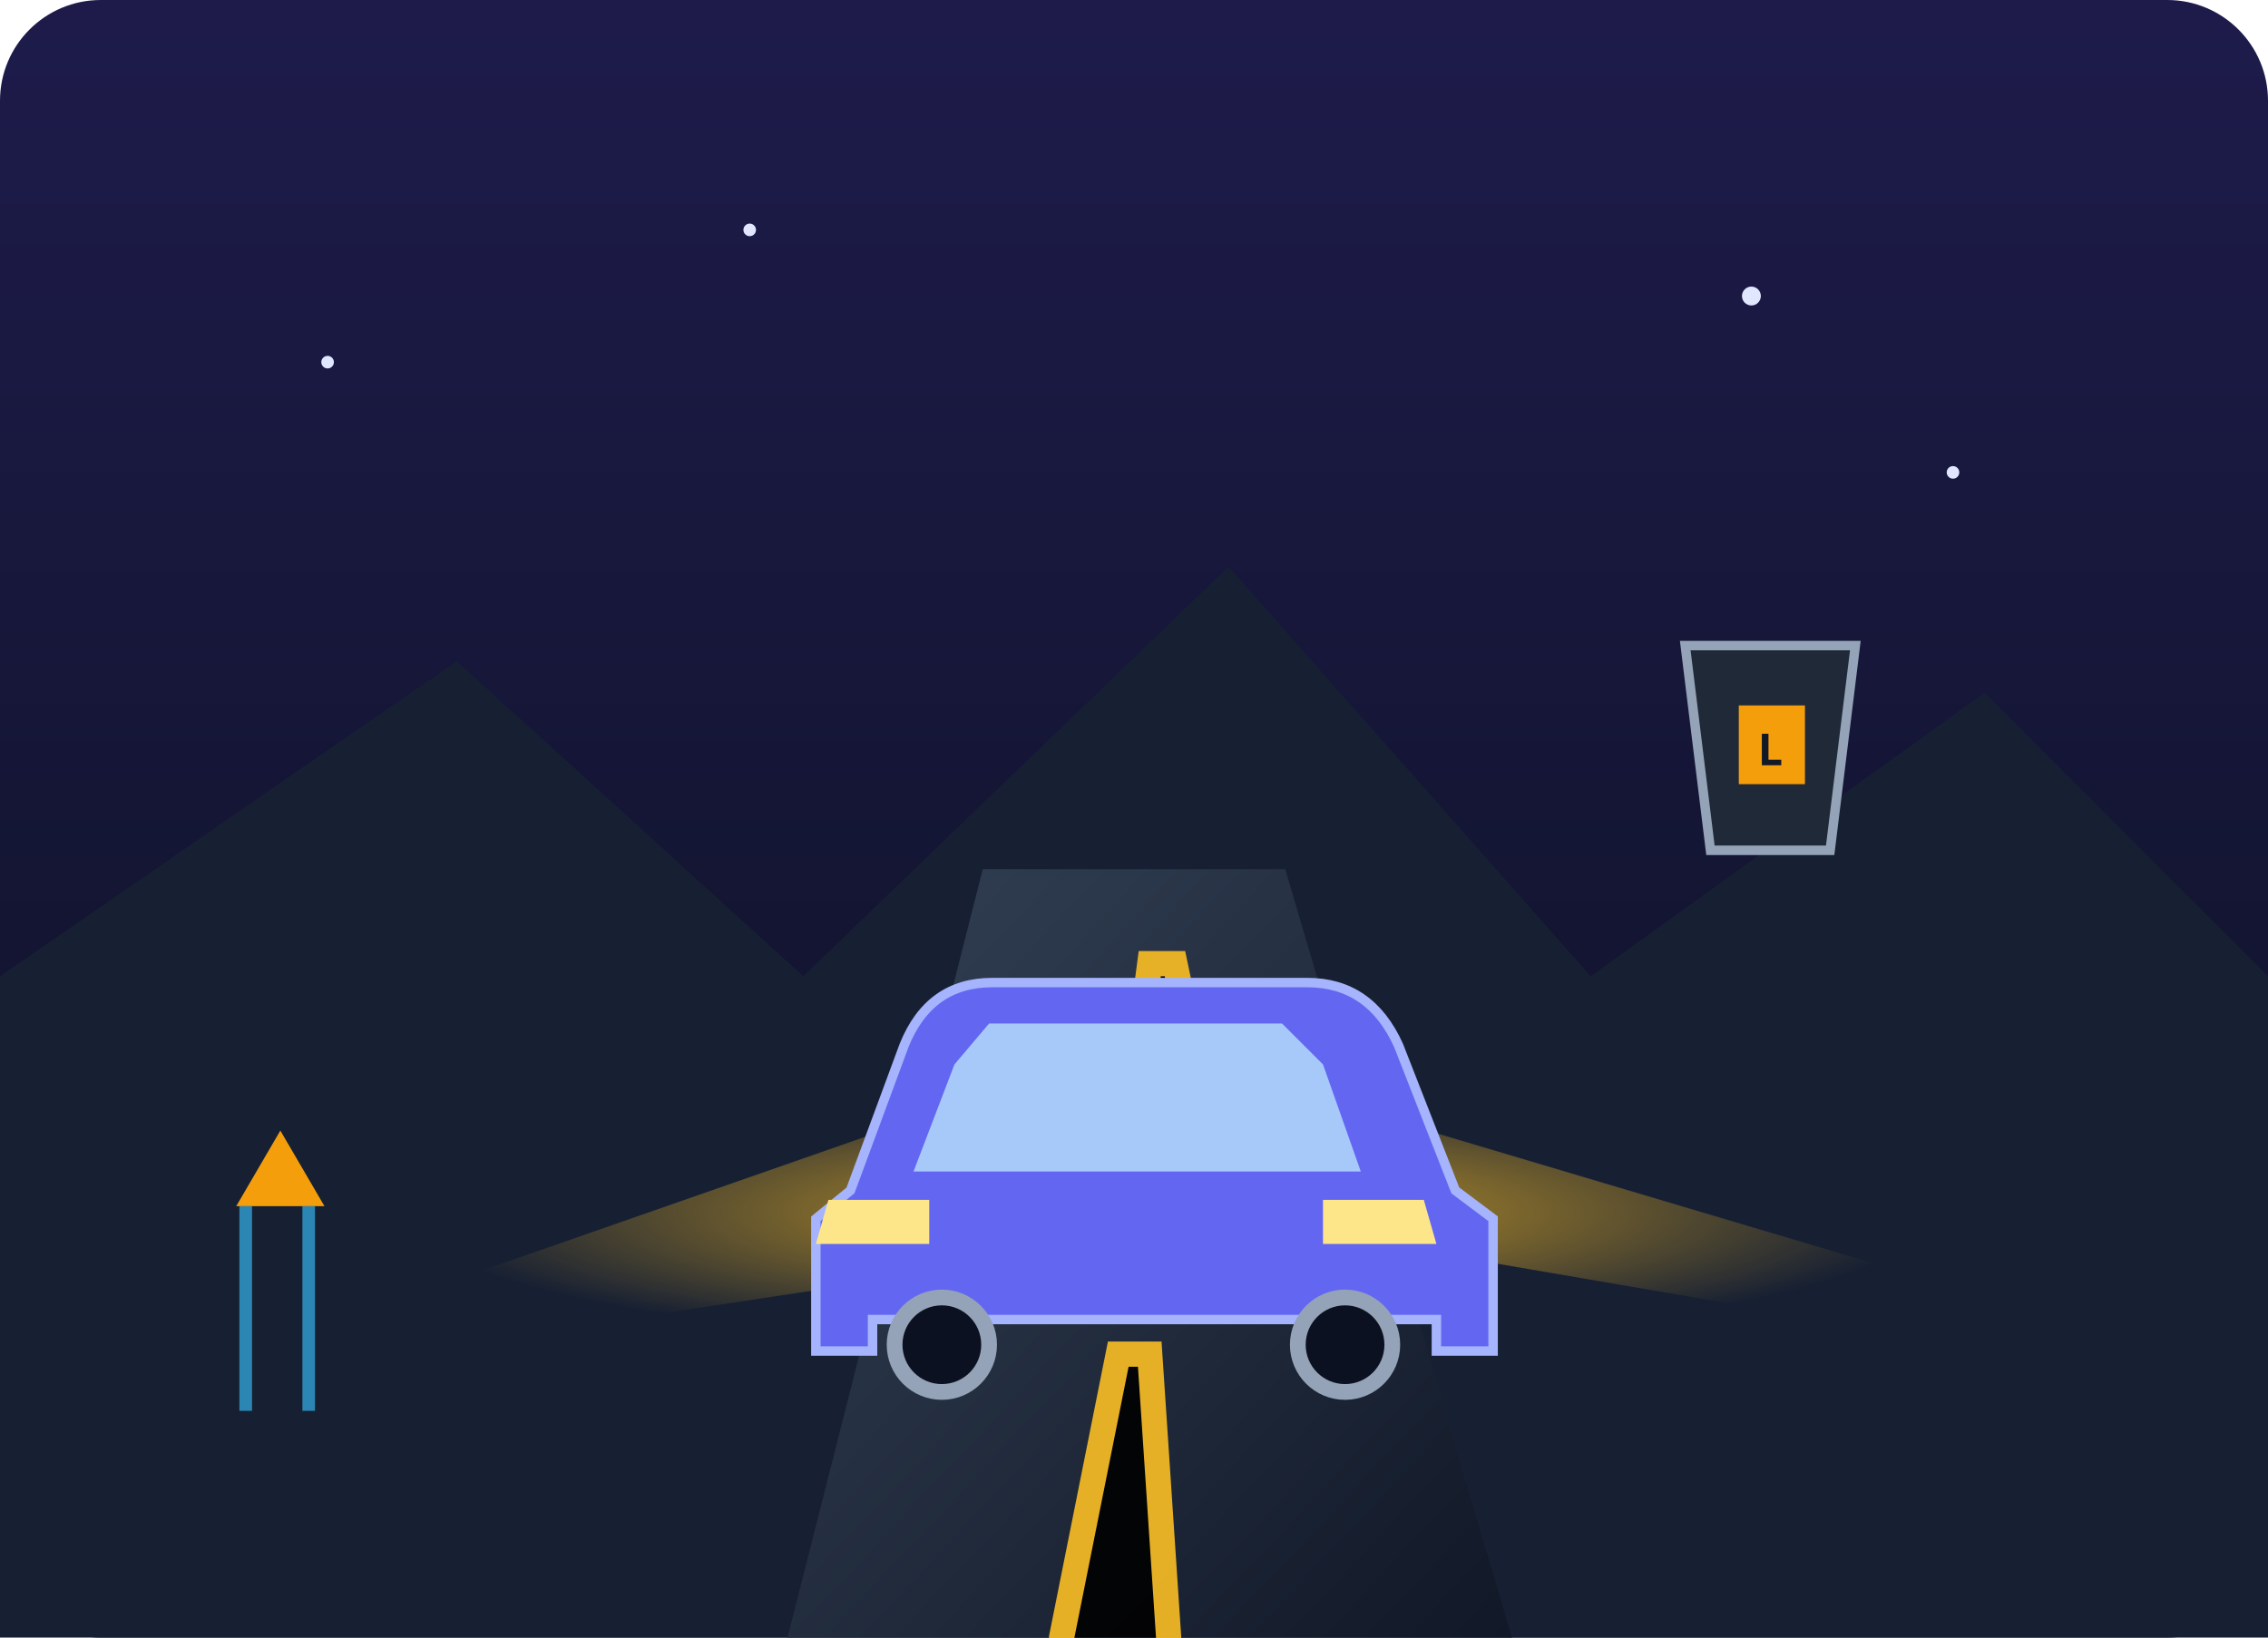
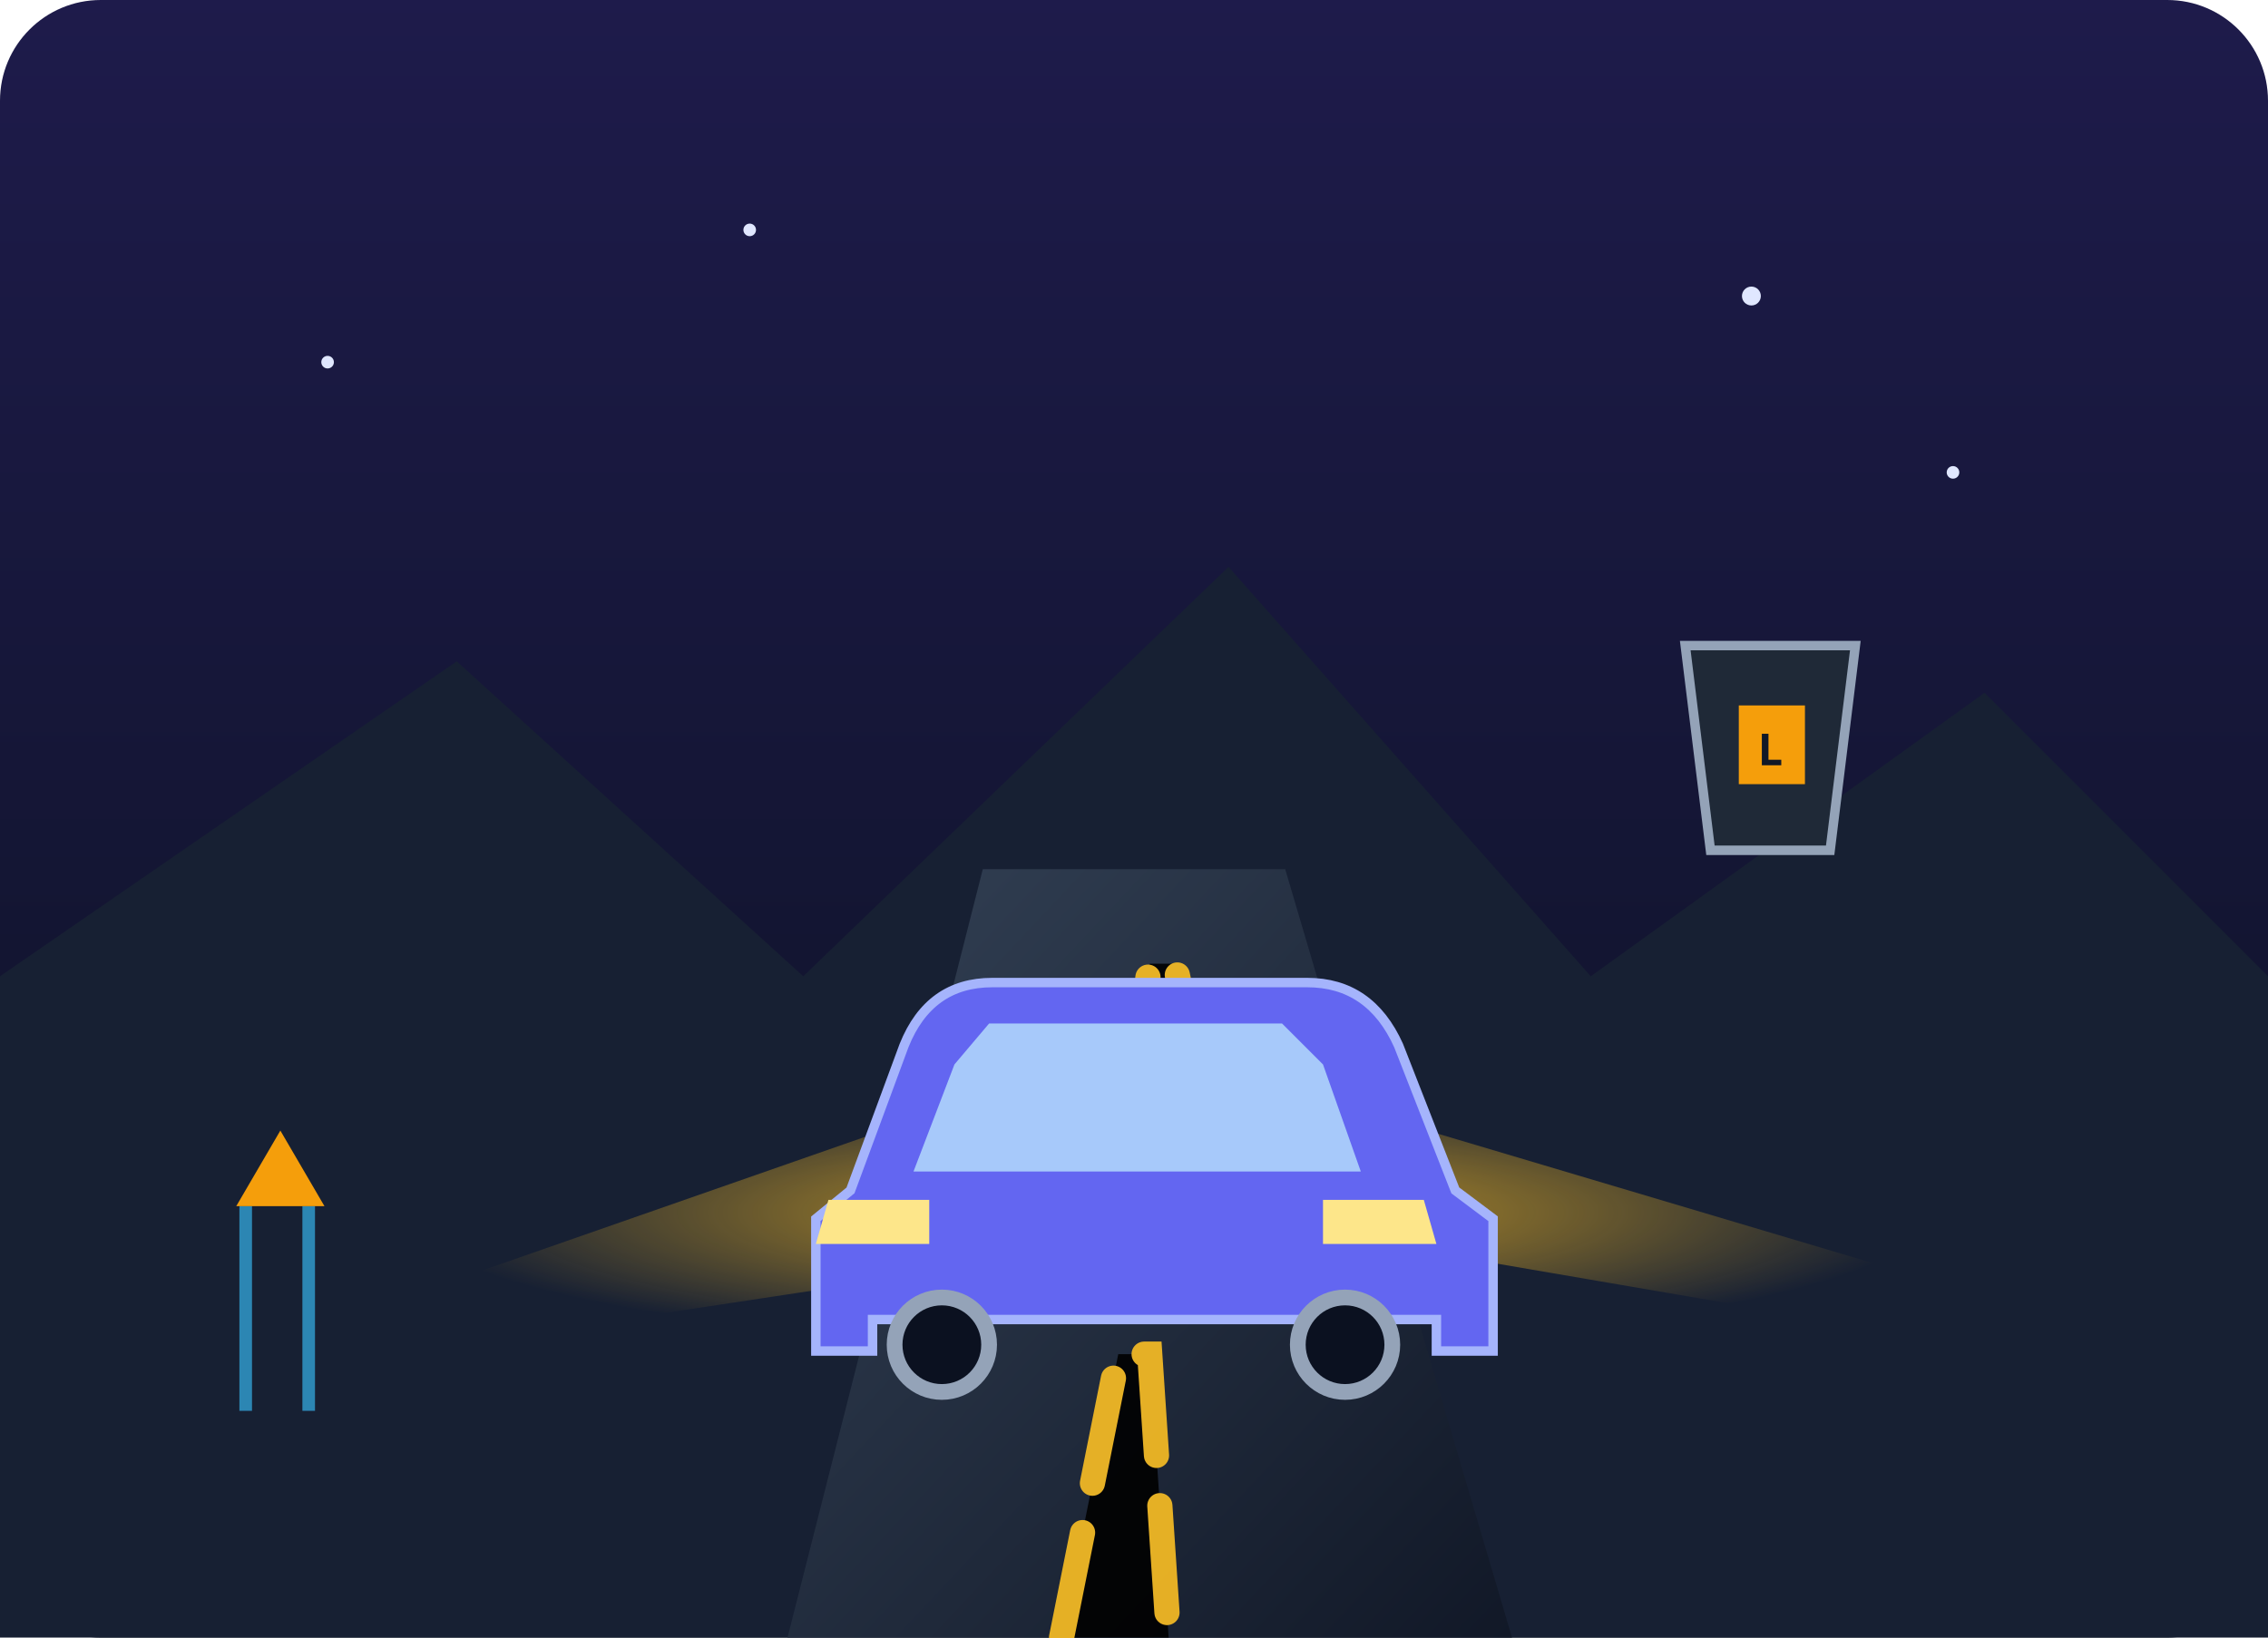
<svg xmlns="http://www.w3.org/2000/svg" viewBox="0 0 720 520" role="img" aria-labelledby="heroTitle">
+   <style>
+   .headlights { animation: glow 4s ease-in-out infinite alternate; }
+   .road-markings { stroke-dasharray: 34 16; animation: travel 3s linear infinite; }
+   @keyframes glow { from { opacity: .55; } to { opacity: 1; } }
+   @keyframes travel { to { stroke-dashoffset: -50; } }
+   @media (prefers-reduced-motion: reduce) { .headlights, .road-markings { animation: none; } }
+  </style>
  <defs>
    <linearGradient id="sky" x1="0" y1="0" x2="0" y2="1">
      <stop stop-color="#1e1b4b" />
      <stop offset="1" stop-color="#0b1120" />
    </linearGradient>
    <linearGradient id="road" x1="0" y1="0" x2="1" y2="1">
      <stop stop-color="#334155" />
      <stop offset="1" stop-color="#111827" />
    </linearGradient>
    <radialGradient id="light">
      <stop stop-color="#fbbf24" stop-opacity=".8" />
      <stop offset="1" stop-color="#fbbf24" stop-opacity="0" />
    </radialGradient>
  </defs>
  <rect width="720" height="520" rx="32" fill="url(#sky)" />
  <circle cx="556" cy="94" r="3" fill="#e0e7ff" />
  <circle cx="620" cy="150" r="2" fill="#e0e7ff" />
  <circle cx="104" cy="115" r="2" fill="#e0e7ff" />
  <circle cx="238" cy="73" r="2" fill="#e0e7ff" />
  <path d="M0 310 145 210l110 100 135-130 115 130 125-90 90 90v210H0Z" fill="#172033" />
  <path d="M250 520 312 276h96L480 520Z" fill="url(#road)" />
-   <path d="m337 520 18-90h10l6 90m-11-176 5-38h8l8 38" stroke="#fbbf24" stroke-linecap="round" stroke-width="8" opacity=".9" />
-   <path d="M329 342 140 408q-24 10-2 20l198-30m60-56 205 61q26 10 1 20l-204-35" fill="url(#light)" />
+   <path class="road-markings" d="m337 520 18-90h10l6 90m-11-176 5-38h8l8 38" stroke="#fbbf24" stroke-linecap="round" stroke-width="8" opacity=".9" />
+   <path class="headlights" d="M329 342 140 408q-24 10-2 20l198-30m60-56 205 61q26 10 1 20l-204-35" fill="url(#light)" />
  <g transform="translate(250 310)">
    <path d="m20 68 17-46q8-20 28-20h100q20 0 29 20l18 46 12 9v42h-18v-10H27v10H9V77Z" fill="#6366f1" stroke="#a5b4fc" stroke-width="3" />
    <path d="m53 28 11-13h93l13 13 12 34H40Z" fill="#bae6fd" opacity=".78" />
    <path d="M13 71h32v14H9m193-14h-32v14h36" fill="#fde68a" />
    <circle cx="49" cy="117" r="15" fill="#0b1120" stroke="#94a3b8" stroke-width="5" />
    <circle cx="177" cy="117" r="15" fill="#0b1120" stroke="#94a3b8" stroke-width="5" />
  </g>
  <g transform="translate(535 205)">
    <path d="M0 0h54l-8 65H8Z" fill="#1f2937" stroke="#94a3b8" stroke-width="3" />
    <path d="M17 19h21v25H17z" fill="#f59e0b" />
    <text x="27" y="38" text-anchor="middle" font-family="system-ui" font-size="14" font-weight="800" fill="#111827">L</text>
  </g>
  <path d="M78 383v65m20-65v65" stroke="#38bdf8" stroke-width="4" opacity=".65" />
  <path d="M75 383h28l-14-24Z" fill="#f59e0b" />
</svg>
